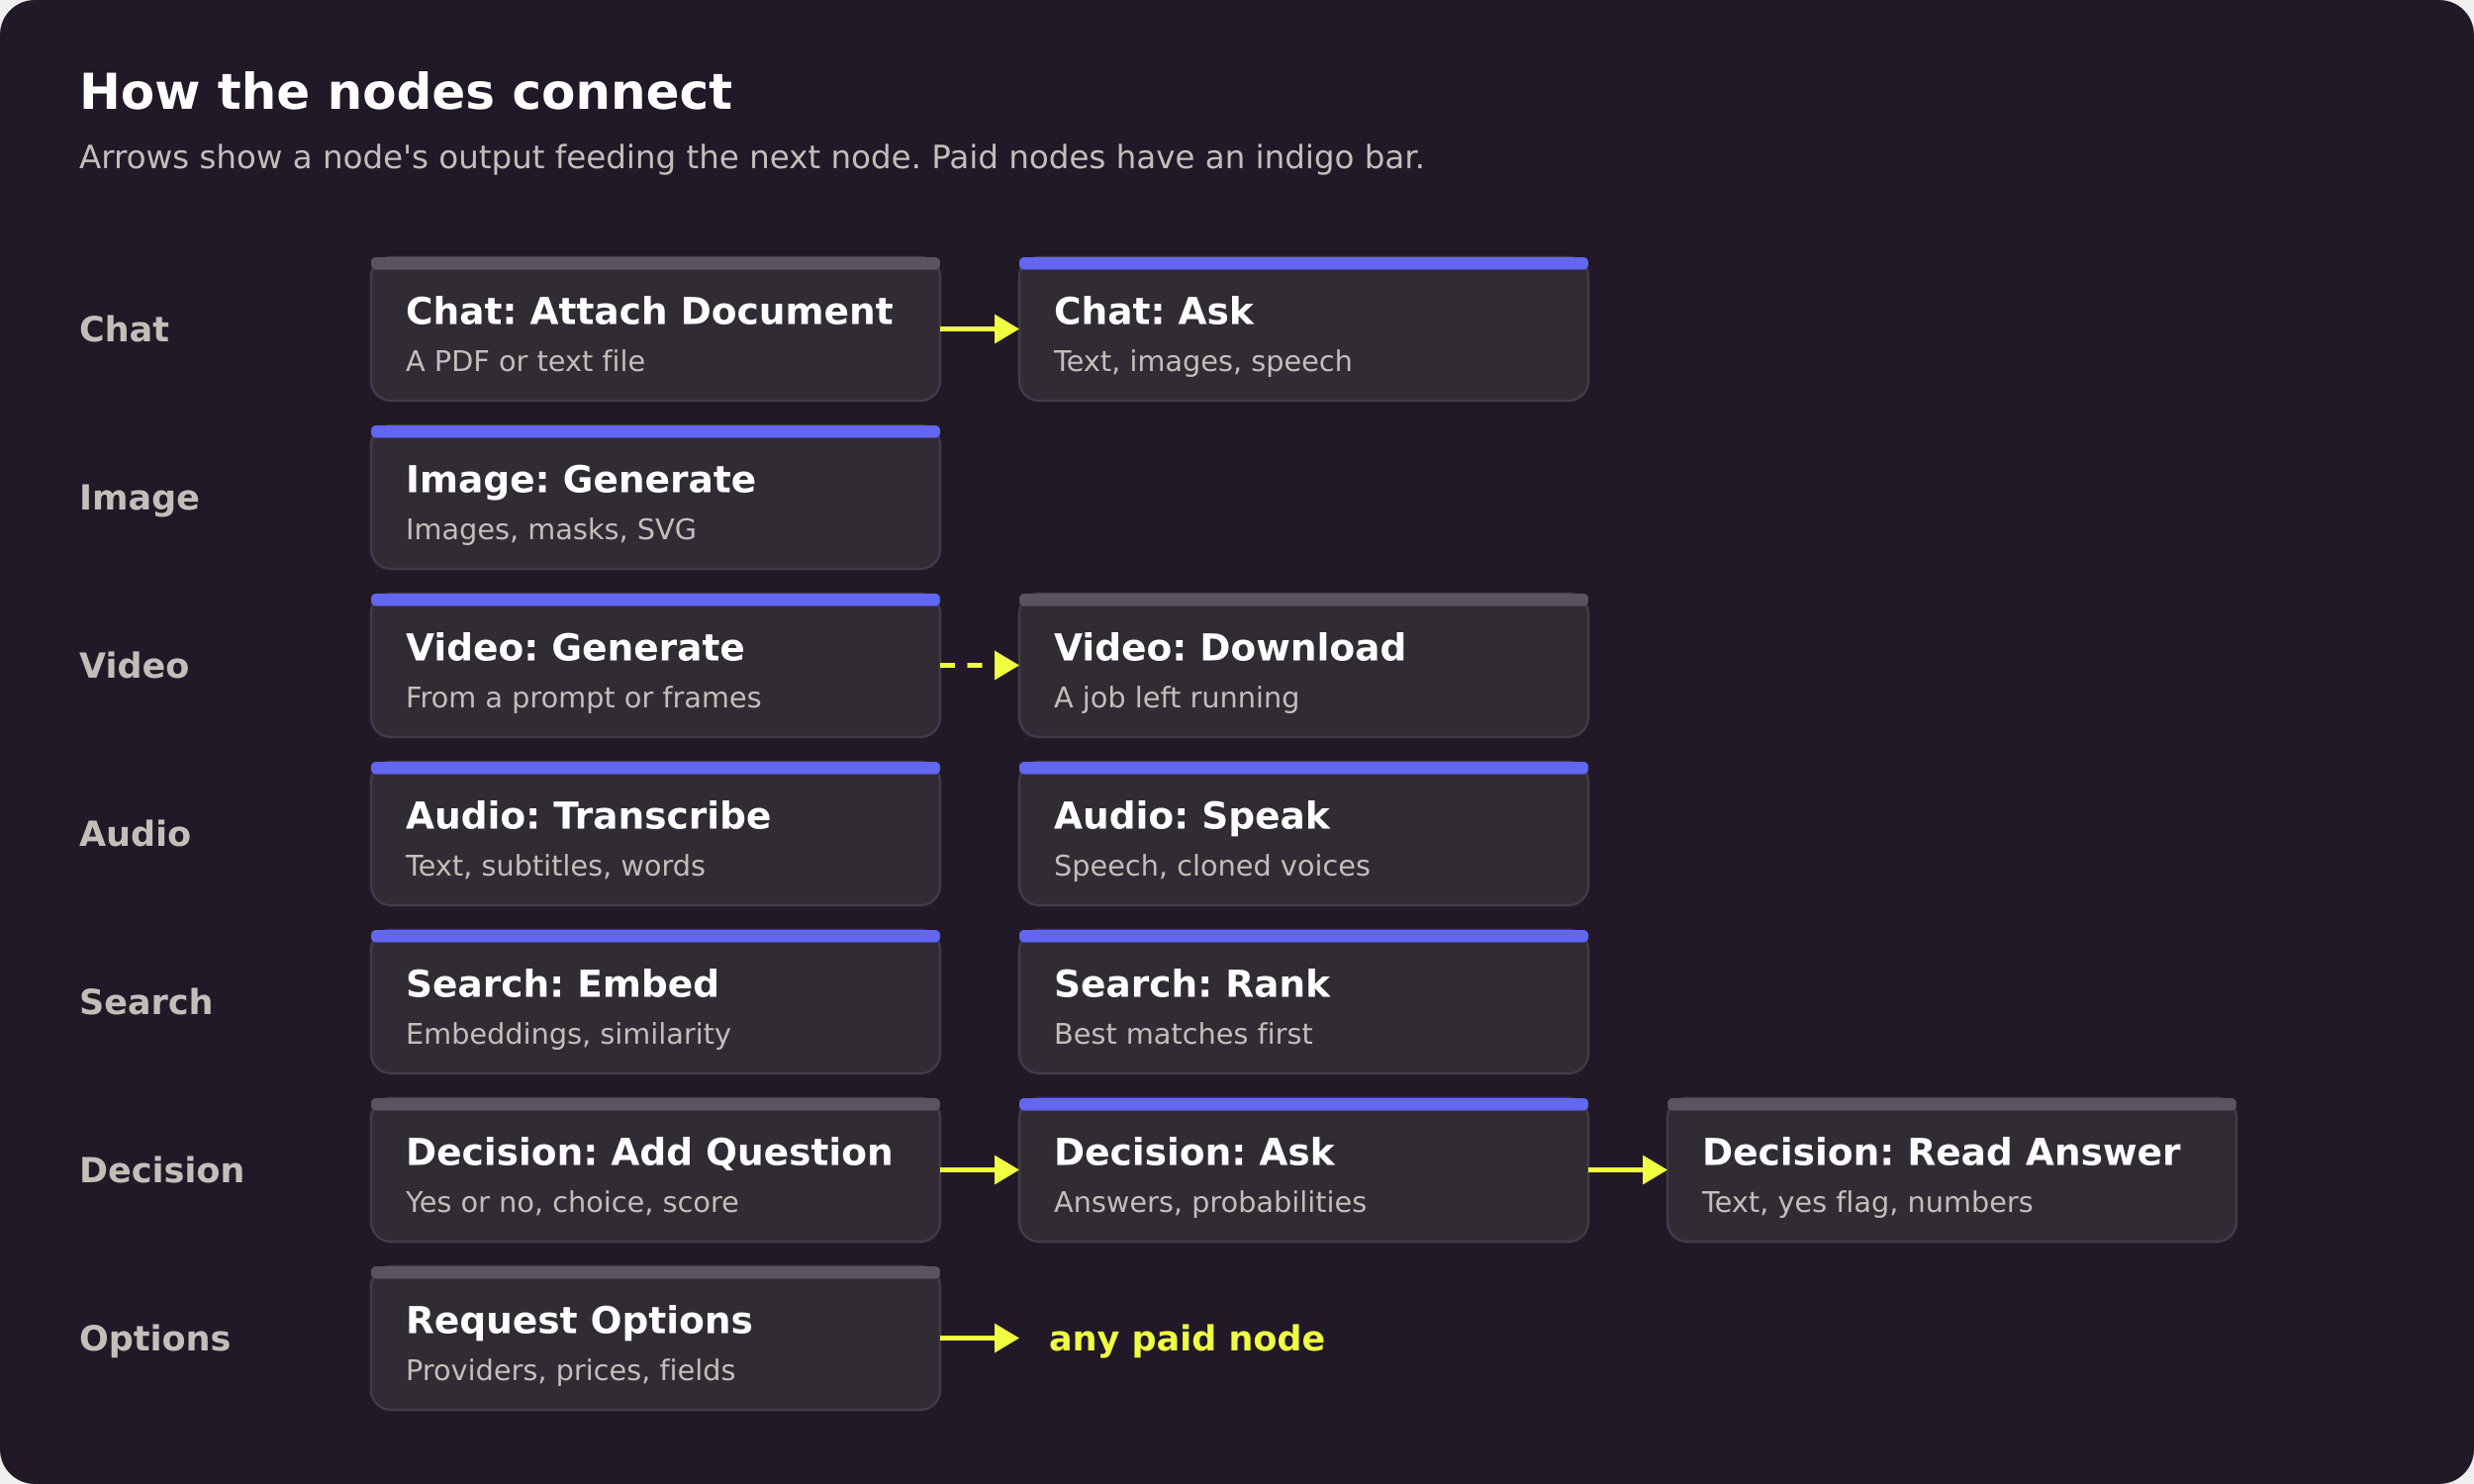
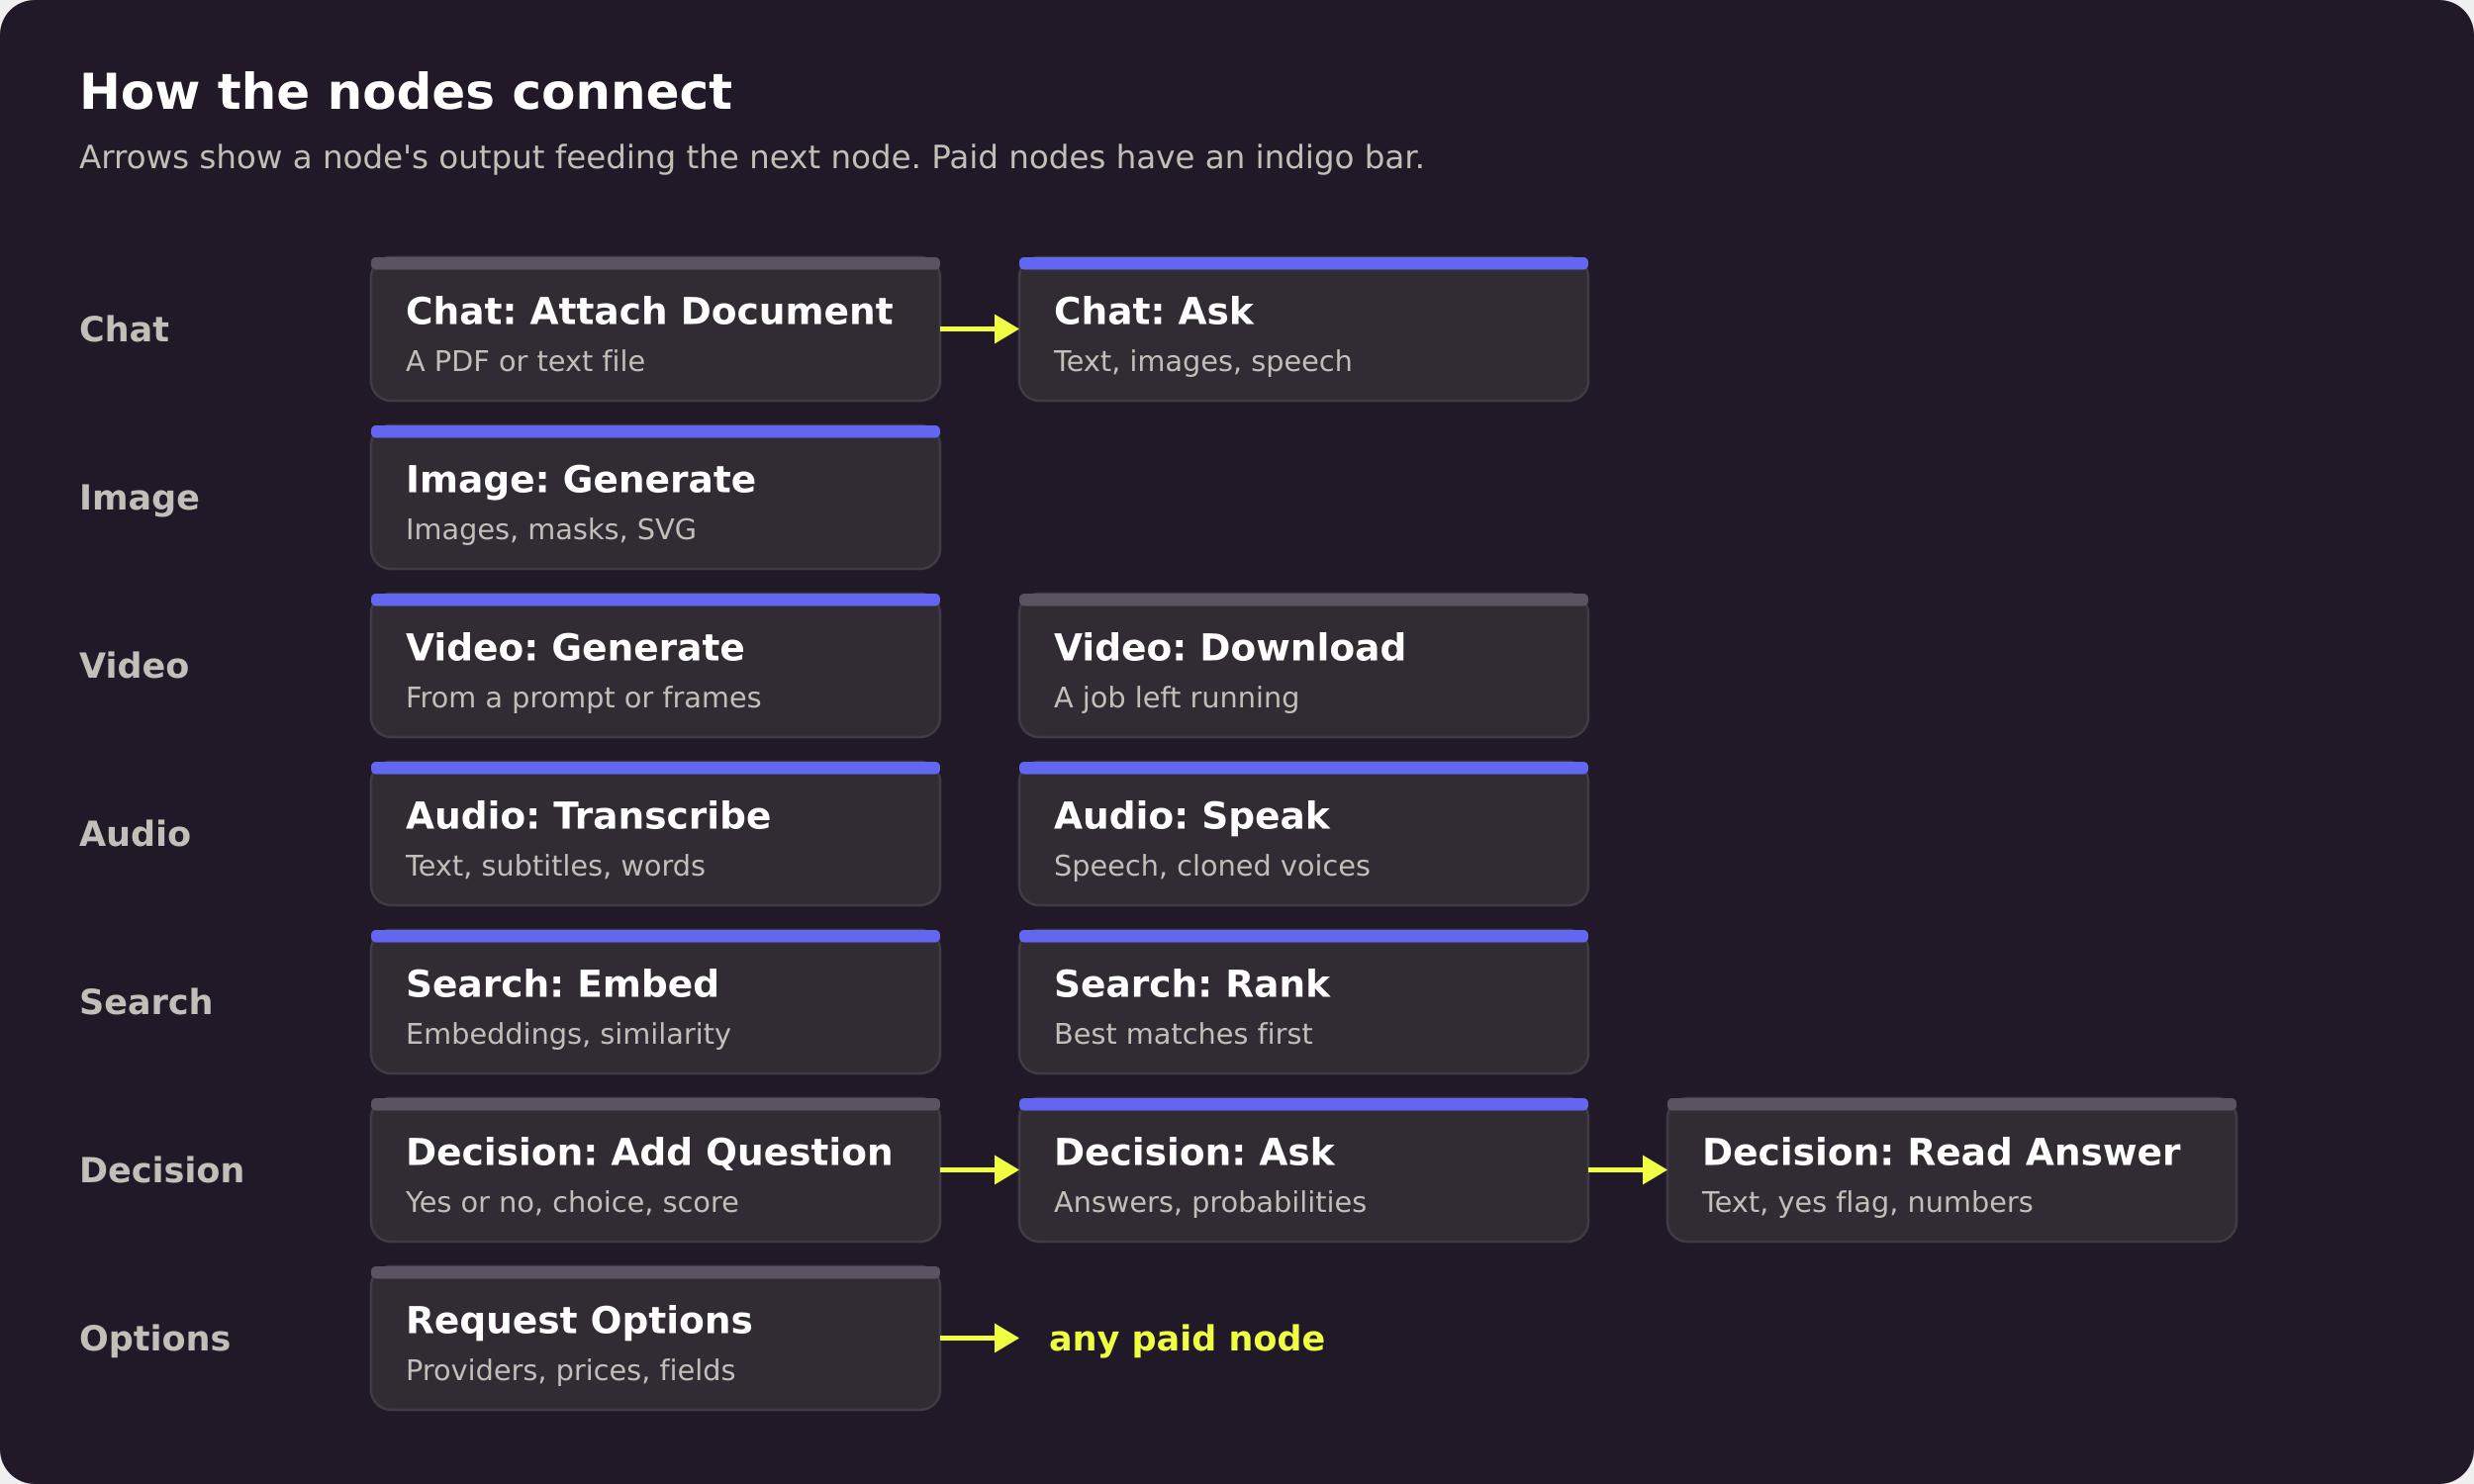
- <svg xmlns="http://www.w3.org/2000/svg" width="1000" height="600" viewBox="0 0 1000 600" role="img" aria-label="Node map. Chat: Attach Document feeds Chat: Ask. Video: Download collects a job that Video: Generate left running. Decision: Add Question feeds Decision: Ask, which feeds Decision: Read Answer. Request Options feeds any paid node. Paid nodes have an indigo bar.">
+ <svg xmlns="http://www.w3.org/2000/svg" width="1000" height="600" viewBox="0 0 1000 600" role="img" aria-label="Node map. Chat: Attach Document feeds Chat: Ask. Decision: Add Question feeds Decision: Ask, which feeds Decision: Read Answer. Request Options feeds any paid node. Video: Download collects a job Video: Generate left running, so no link joins them. Paid nodes have an indigo bar.">
  <rect width="1000" height="600" rx="14" fill="#211927" />
  <text x="32" y="44" font-family="Verdana, 'DejaVu Sans', Arial, sans-serif" font-size="20" font-weight="bold" fill="#FFFFFF" text-anchor="start">How the nodes connect</text>
  <text x="32" y="68" font-family="Verdana, 'DejaVu Sans', Arial, sans-serif" font-size="13" font-weight="normal" fill="#C2BFB9" text-anchor="start">Arrows show a node's output feeding the next node. Paid nodes have an indigo bar.</text>
  <text x="32" y="138" font-family="Verdana, 'DejaVu Sans', Arial, sans-serif" font-size="14" font-weight="bold" fill="#C2BFB9" text-anchor="start">Chat</text>
  <rect x="150" y="104" width="230" height="58" rx="8" fill="#312C34" stroke="#413B45" />
  <rect x="150" y="104" width="230" height="5" rx="2" fill="#5C5362" />
  <text x="164" y="131" font-family="Verdana, 'DejaVu Sans', Arial, sans-serif" font-size="15" font-weight="bold" fill="#FFFFFF" text-anchor="start">Chat: Attach Document</text>
  <text x="164" y="150" font-family="Verdana, 'DejaVu Sans', Arial, sans-serif" font-size="11.5" font-weight="normal" fill="#C2BFB9" text-anchor="start">A PDF or text file</text>
  <rect x="412" y="104" width="230" height="58" rx="8" fill="#312C34" stroke="#413B45" />
  <rect x="412" y="104" width="230" height="5" rx="2" fill="#6366F1" />
  <text x="426" y="131" font-family="Verdana, 'DejaVu Sans', Arial, sans-serif" font-size="15" font-weight="bold" fill="#FFFFFF" text-anchor="start">Chat: Ask</text>
  <text x="426" y="150" font-family="Verdana, 'DejaVu Sans', Arial, sans-serif" font-size="11.5" font-weight="normal" fill="#C2BFB9" text-anchor="start">Text, images, speech</text>
  <line x1="380" y1="133" x2="403" y2="133" stroke="#F0FF41" stroke-width="2" />
  <path d="M412 133 l-10 -6 v12 z" fill="#F0FF41" />
  <text x="32" y="206" font-family="Verdana, 'DejaVu Sans', Arial, sans-serif" font-size="14" font-weight="bold" fill="#C2BFB9" text-anchor="start">Image</text>
  <rect x="150" y="172" width="230" height="58" rx="8" fill="#312C34" stroke="#413B45" />
  <rect x="150" y="172" width="230" height="5" rx="2" fill="#6366F1" />
  <text x="164" y="199" font-family="Verdana, 'DejaVu Sans', Arial, sans-serif" font-size="15" font-weight="bold" fill="#FFFFFF" text-anchor="start">Image: Generate</text>
  <text x="164" y="218" font-family="Verdana, 'DejaVu Sans', Arial, sans-serif" font-size="11.5" font-weight="normal" fill="#C2BFB9" text-anchor="start">Images, masks, SVG</text>
  <text x="32" y="274" font-family="Verdana, 'DejaVu Sans', Arial, sans-serif" font-size="14" font-weight="bold" fill="#C2BFB9" text-anchor="start">Video</text>
  <rect x="150" y="240" width="230" height="58" rx="8" fill="#312C34" stroke="#413B45" />
  <rect x="150" y="240" width="230" height="5" rx="2" fill="#6366F1" />
  <text x="164" y="267" font-family="Verdana, 'DejaVu Sans', Arial, sans-serif" font-size="15" font-weight="bold" fill="#FFFFFF" text-anchor="start">Video: Generate</text>
  <text x="164" y="286" font-family="Verdana, 'DejaVu Sans', Arial, sans-serif" font-size="11.5" font-weight="normal" fill="#C2BFB9" text-anchor="start">From a prompt or frames</text>
  <rect x="412" y="240" width="230" height="58" rx="8" fill="#312C34" stroke="#413B45" />
  <rect x="412" y="240" width="230" height="5" rx="2" fill="#5C5362" />
  <text x="426" y="267" font-family="Verdana, 'DejaVu Sans', Arial, sans-serif" font-size="15" font-weight="bold" fill="#FFFFFF" text-anchor="start">Video: Download</text>
  <text x="426" y="286" font-family="Verdana, 'DejaVu Sans', Arial, sans-serif" font-size="11.5" font-weight="normal" fill="#C2BFB9" text-anchor="start">A job left running</text>
-   <line x1="380" y1="269" x2="403" y2="269" stroke="#F0FF41" stroke-width="2" stroke-dasharray="6 5" />
-   <path d="M412 269 l-10 -6 v12 z" fill="#F0FF41" />
  <text x="32" y="342" font-family="Verdana, 'DejaVu Sans', Arial, sans-serif" font-size="14" font-weight="bold" fill="#C2BFB9" text-anchor="start">Audio</text>
  <rect x="150" y="308" width="230" height="58" rx="8" fill="#312C34" stroke="#413B45" />
  <rect x="150" y="308" width="230" height="5" rx="2" fill="#6366F1" />
  <text x="164" y="335" font-family="Verdana, 'DejaVu Sans', Arial, sans-serif" font-size="15" font-weight="bold" fill="#FFFFFF" text-anchor="start">Audio: Transcribe</text>
  <text x="164" y="354" font-family="Verdana, 'DejaVu Sans', Arial, sans-serif" font-size="11.5" font-weight="normal" fill="#C2BFB9" text-anchor="start">Text, subtitles, words</text>
  <rect x="412" y="308" width="230" height="58" rx="8" fill="#312C34" stroke="#413B45" />
  <rect x="412" y="308" width="230" height="5" rx="2" fill="#6366F1" />
  <text x="426" y="335" font-family="Verdana, 'DejaVu Sans', Arial, sans-serif" font-size="15" font-weight="bold" fill="#FFFFFF" text-anchor="start">Audio: Speak</text>
  <text x="426" y="354" font-family="Verdana, 'DejaVu Sans', Arial, sans-serif" font-size="11.5" font-weight="normal" fill="#C2BFB9" text-anchor="start">Speech, cloned voices</text>
  <text x="32" y="410" font-family="Verdana, 'DejaVu Sans', Arial, sans-serif" font-size="14" font-weight="bold" fill="#C2BFB9" text-anchor="start">Search</text>
  <rect x="150" y="376" width="230" height="58" rx="8" fill="#312C34" stroke="#413B45" />
  <rect x="150" y="376" width="230" height="5" rx="2" fill="#6366F1" />
  <text x="164" y="403" font-family="Verdana, 'DejaVu Sans', Arial, sans-serif" font-size="15" font-weight="bold" fill="#FFFFFF" text-anchor="start">Search: Embed</text>
  <text x="164" y="422" font-family="Verdana, 'DejaVu Sans', Arial, sans-serif" font-size="11.5" font-weight="normal" fill="#C2BFB9" text-anchor="start">Embeddings, similarity</text>
  <rect x="412" y="376" width="230" height="58" rx="8" fill="#312C34" stroke="#413B45" />
  <rect x="412" y="376" width="230" height="5" rx="2" fill="#6366F1" />
  <text x="426" y="403" font-family="Verdana, 'DejaVu Sans', Arial, sans-serif" font-size="15" font-weight="bold" fill="#FFFFFF" text-anchor="start">Search: Rank</text>
  <text x="426" y="422" font-family="Verdana, 'DejaVu Sans', Arial, sans-serif" font-size="11.5" font-weight="normal" fill="#C2BFB9" text-anchor="start">Best matches first</text>
  <text x="32" y="478" font-family="Verdana, 'DejaVu Sans', Arial, sans-serif" font-size="14" font-weight="bold" fill="#C2BFB9" text-anchor="start">Decision</text>
  <rect x="150" y="444" width="230" height="58" rx="8" fill="#312C34" stroke="#413B45" />
  <rect x="150" y="444" width="230" height="5" rx="2" fill="#5C5362" />
  <text x="164" y="471" font-family="Verdana, 'DejaVu Sans', Arial, sans-serif" font-size="15" font-weight="bold" fill="#FFFFFF" text-anchor="start">Decision: Add Question</text>
  <text x="164" y="490" font-family="Verdana, 'DejaVu Sans', Arial, sans-serif" font-size="11.5" font-weight="normal" fill="#C2BFB9" text-anchor="start">Yes or no, choice, score</text>
  <rect x="412" y="444" width="230" height="58" rx="8" fill="#312C34" stroke="#413B45" />
  <rect x="412" y="444" width="230" height="5" rx="2" fill="#6366F1" />
  <text x="426" y="471" font-family="Verdana, 'DejaVu Sans', Arial, sans-serif" font-size="15" font-weight="bold" fill="#FFFFFF" text-anchor="start">Decision: Ask</text>
  <text x="426" y="490" font-family="Verdana, 'DejaVu Sans', Arial, sans-serif" font-size="11.5" font-weight="normal" fill="#C2BFB9" text-anchor="start">Answers, probabilities</text>
  <line x1="380" y1="473" x2="403" y2="473" stroke="#F0FF41" stroke-width="2" />
  <path d="M412 473 l-10 -6 v12 z" fill="#F0FF41" />
  <rect x="674" y="444" width="230" height="58" rx="8" fill="#312C34" stroke="#413B45" />
  <rect x="674" y="444" width="230" height="5" rx="2" fill="#5C5362" />
  <text x="688" y="471" font-family="Verdana, 'DejaVu Sans', Arial, sans-serif" font-size="15" font-weight="bold" fill="#FFFFFF" text-anchor="start">Decision: Read Answer</text>
  <text x="688" y="490" font-family="Verdana, 'DejaVu Sans', Arial, sans-serif" font-size="11.5" font-weight="normal" fill="#C2BFB9" text-anchor="start">Text, yes flag, numbers</text>
  <line x1="642" y1="473" x2="665" y2="473" stroke="#F0FF41" stroke-width="2" />
  <path d="M674 473 l-10 -6 v12 z" fill="#F0FF41" />
  <text x="32" y="546" font-family="Verdana, 'DejaVu Sans', Arial, sans-serif" font-size="14" font-weight="bold" fill="#C2BFB9" text-anchor="start">Options</text>
  <rect x="150" y="512" width="230" height="58" rx="8" fill="#312C34" stroke="#413B45" />
  <rect x="150" y="512" width="230" height="5" rx="2" fill="#5C5362" />
  <text x="164" y="539" font-family="Verdana, 'DejaVu Sans', Arial, sans-serif" font-size="15" font-weight="bold" fill="#FFFFFF" text-anchor="start">Request Options</text>
  <text x="164" y="558" font-family="Verdana, 'DejaVu Sans', Arial, sans-serif" font-size="11.5" font-weight="normal" fill="#C2BFB9" text-anchor="start">Providers, prices, fields</text>
  <line x1="380" y1="541" x2="403" y2="541" stroke="#F0FF41" stroke-width="2" />
  <path d="M412 541 l-10 -6 v12 z" fill="#F0FF41" />
  <text x="424" y="546" font-family="Verdana, 'DejaVu Sans', Arial, sans-serif" font-size="14" font-weight="bold" fill="#F0FF41" text-anchor="start">any paid node</text>
</svg>
